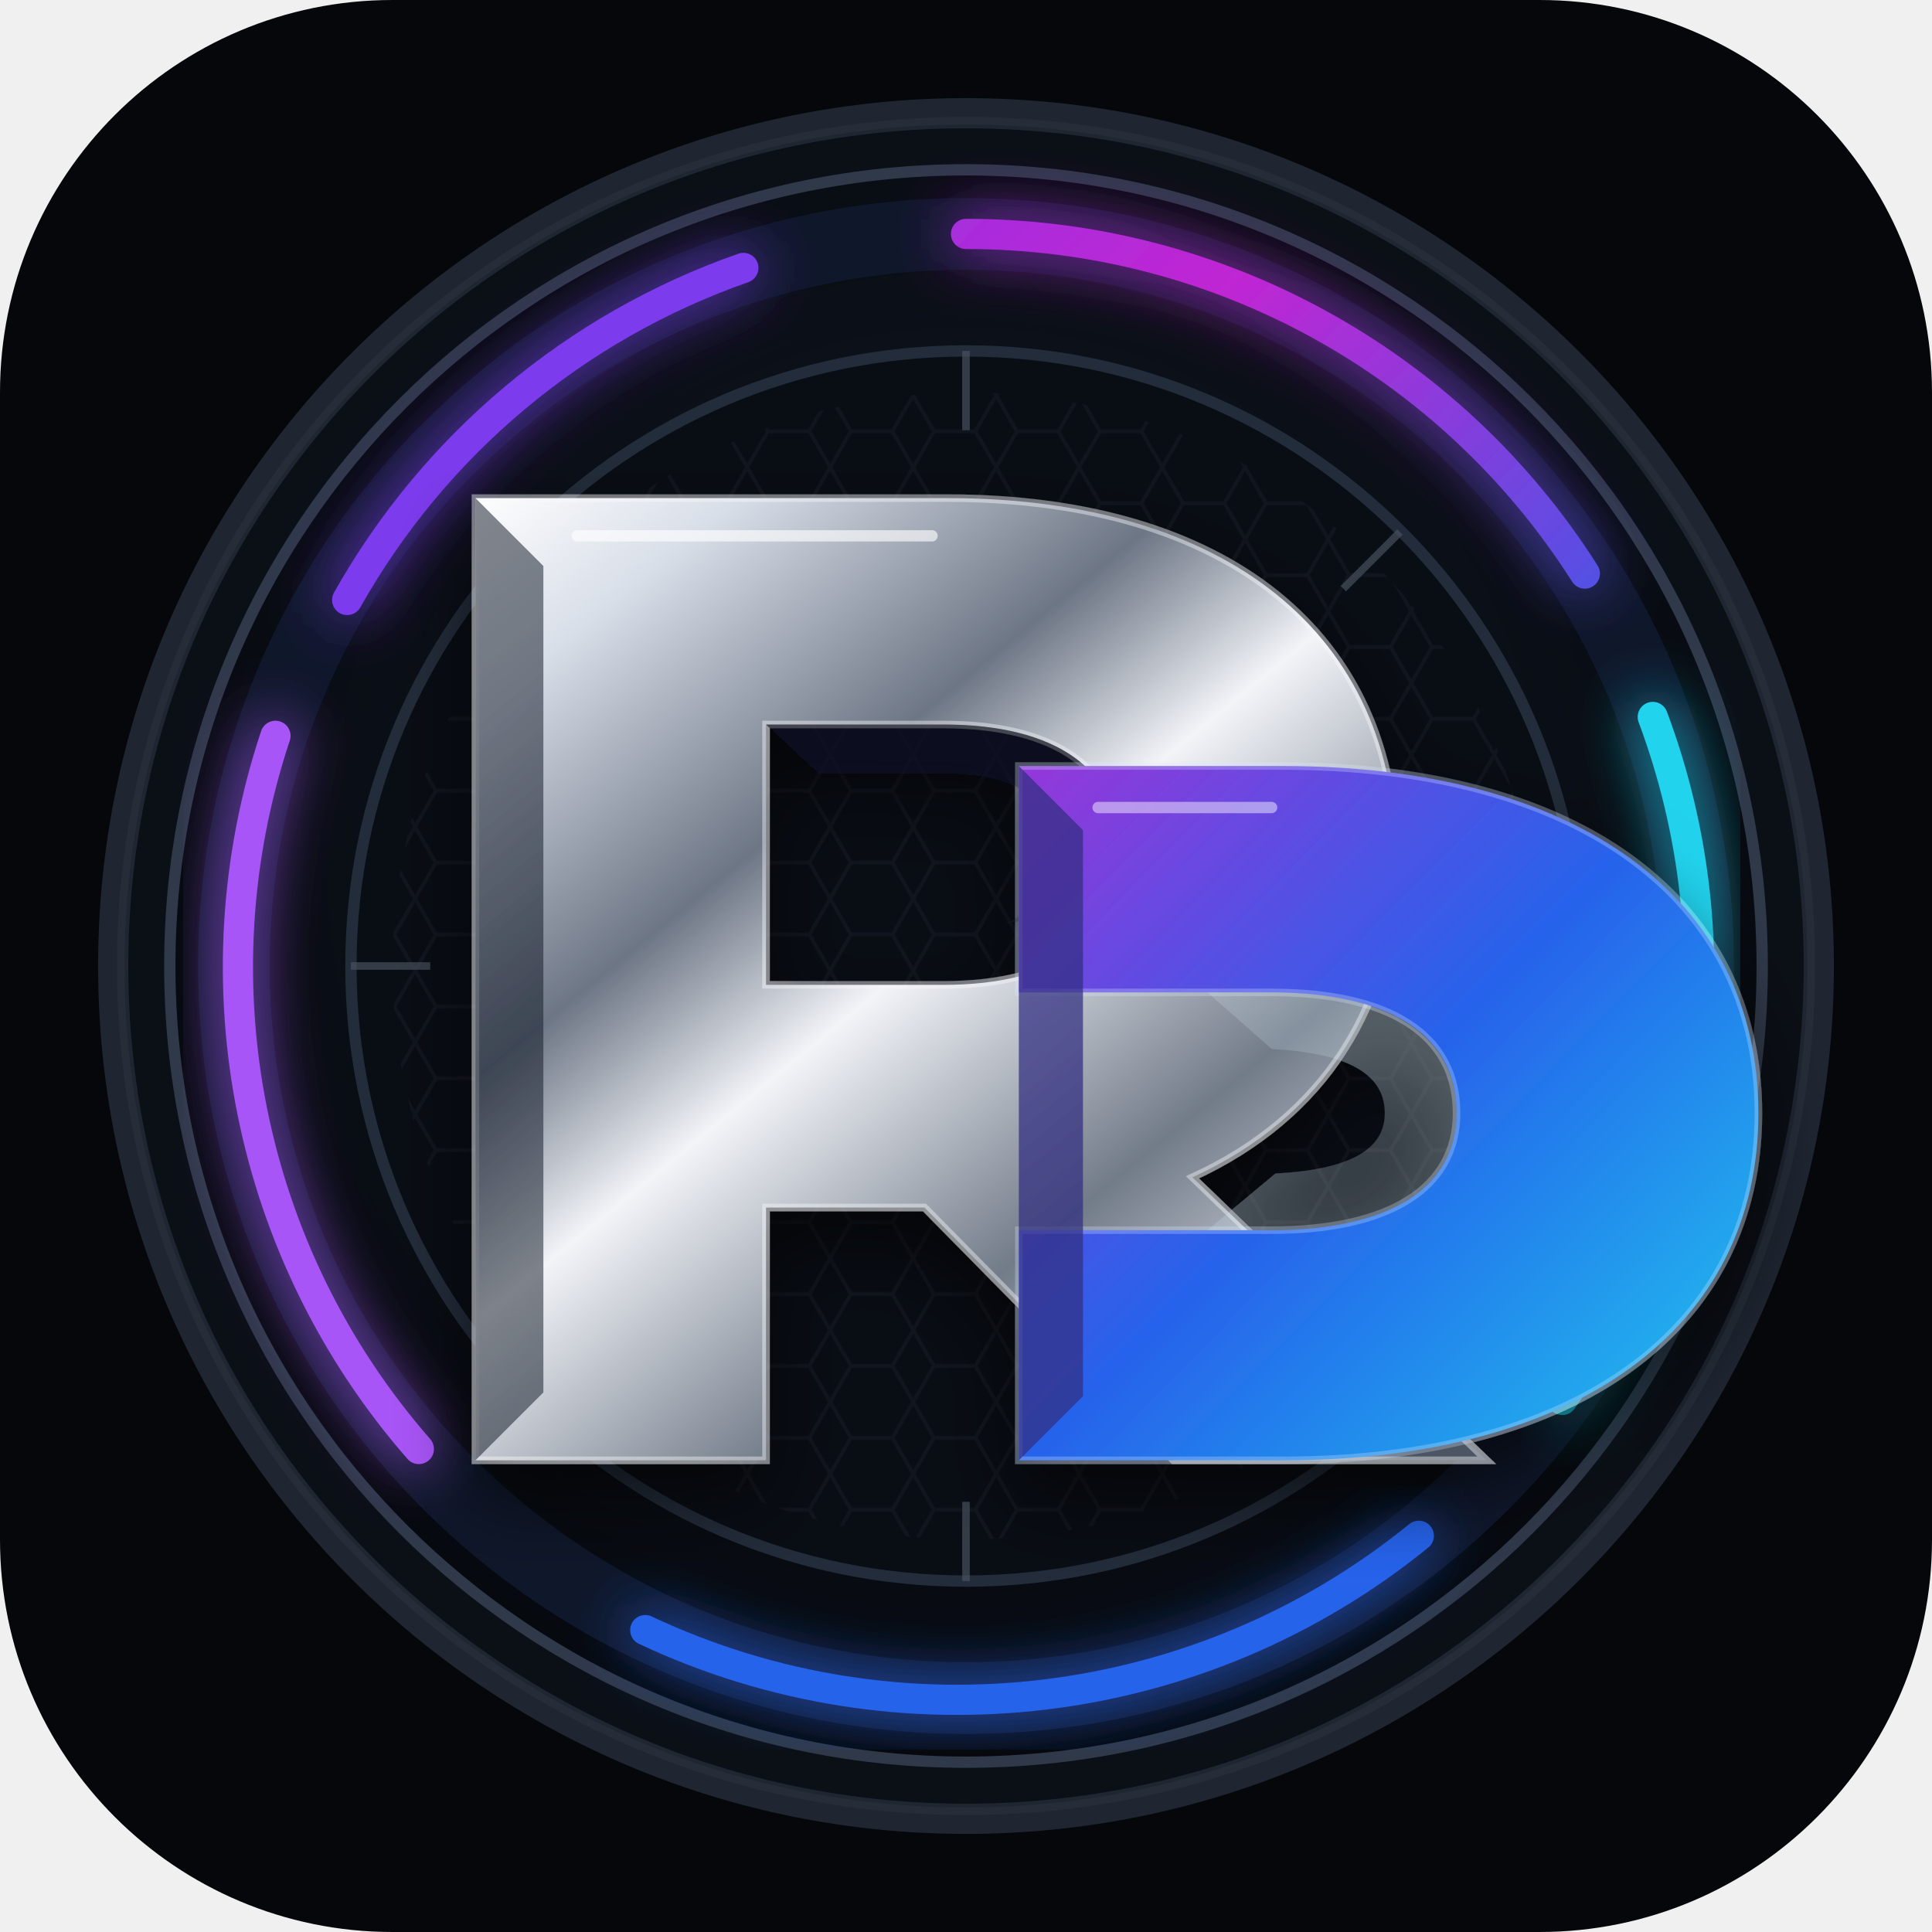
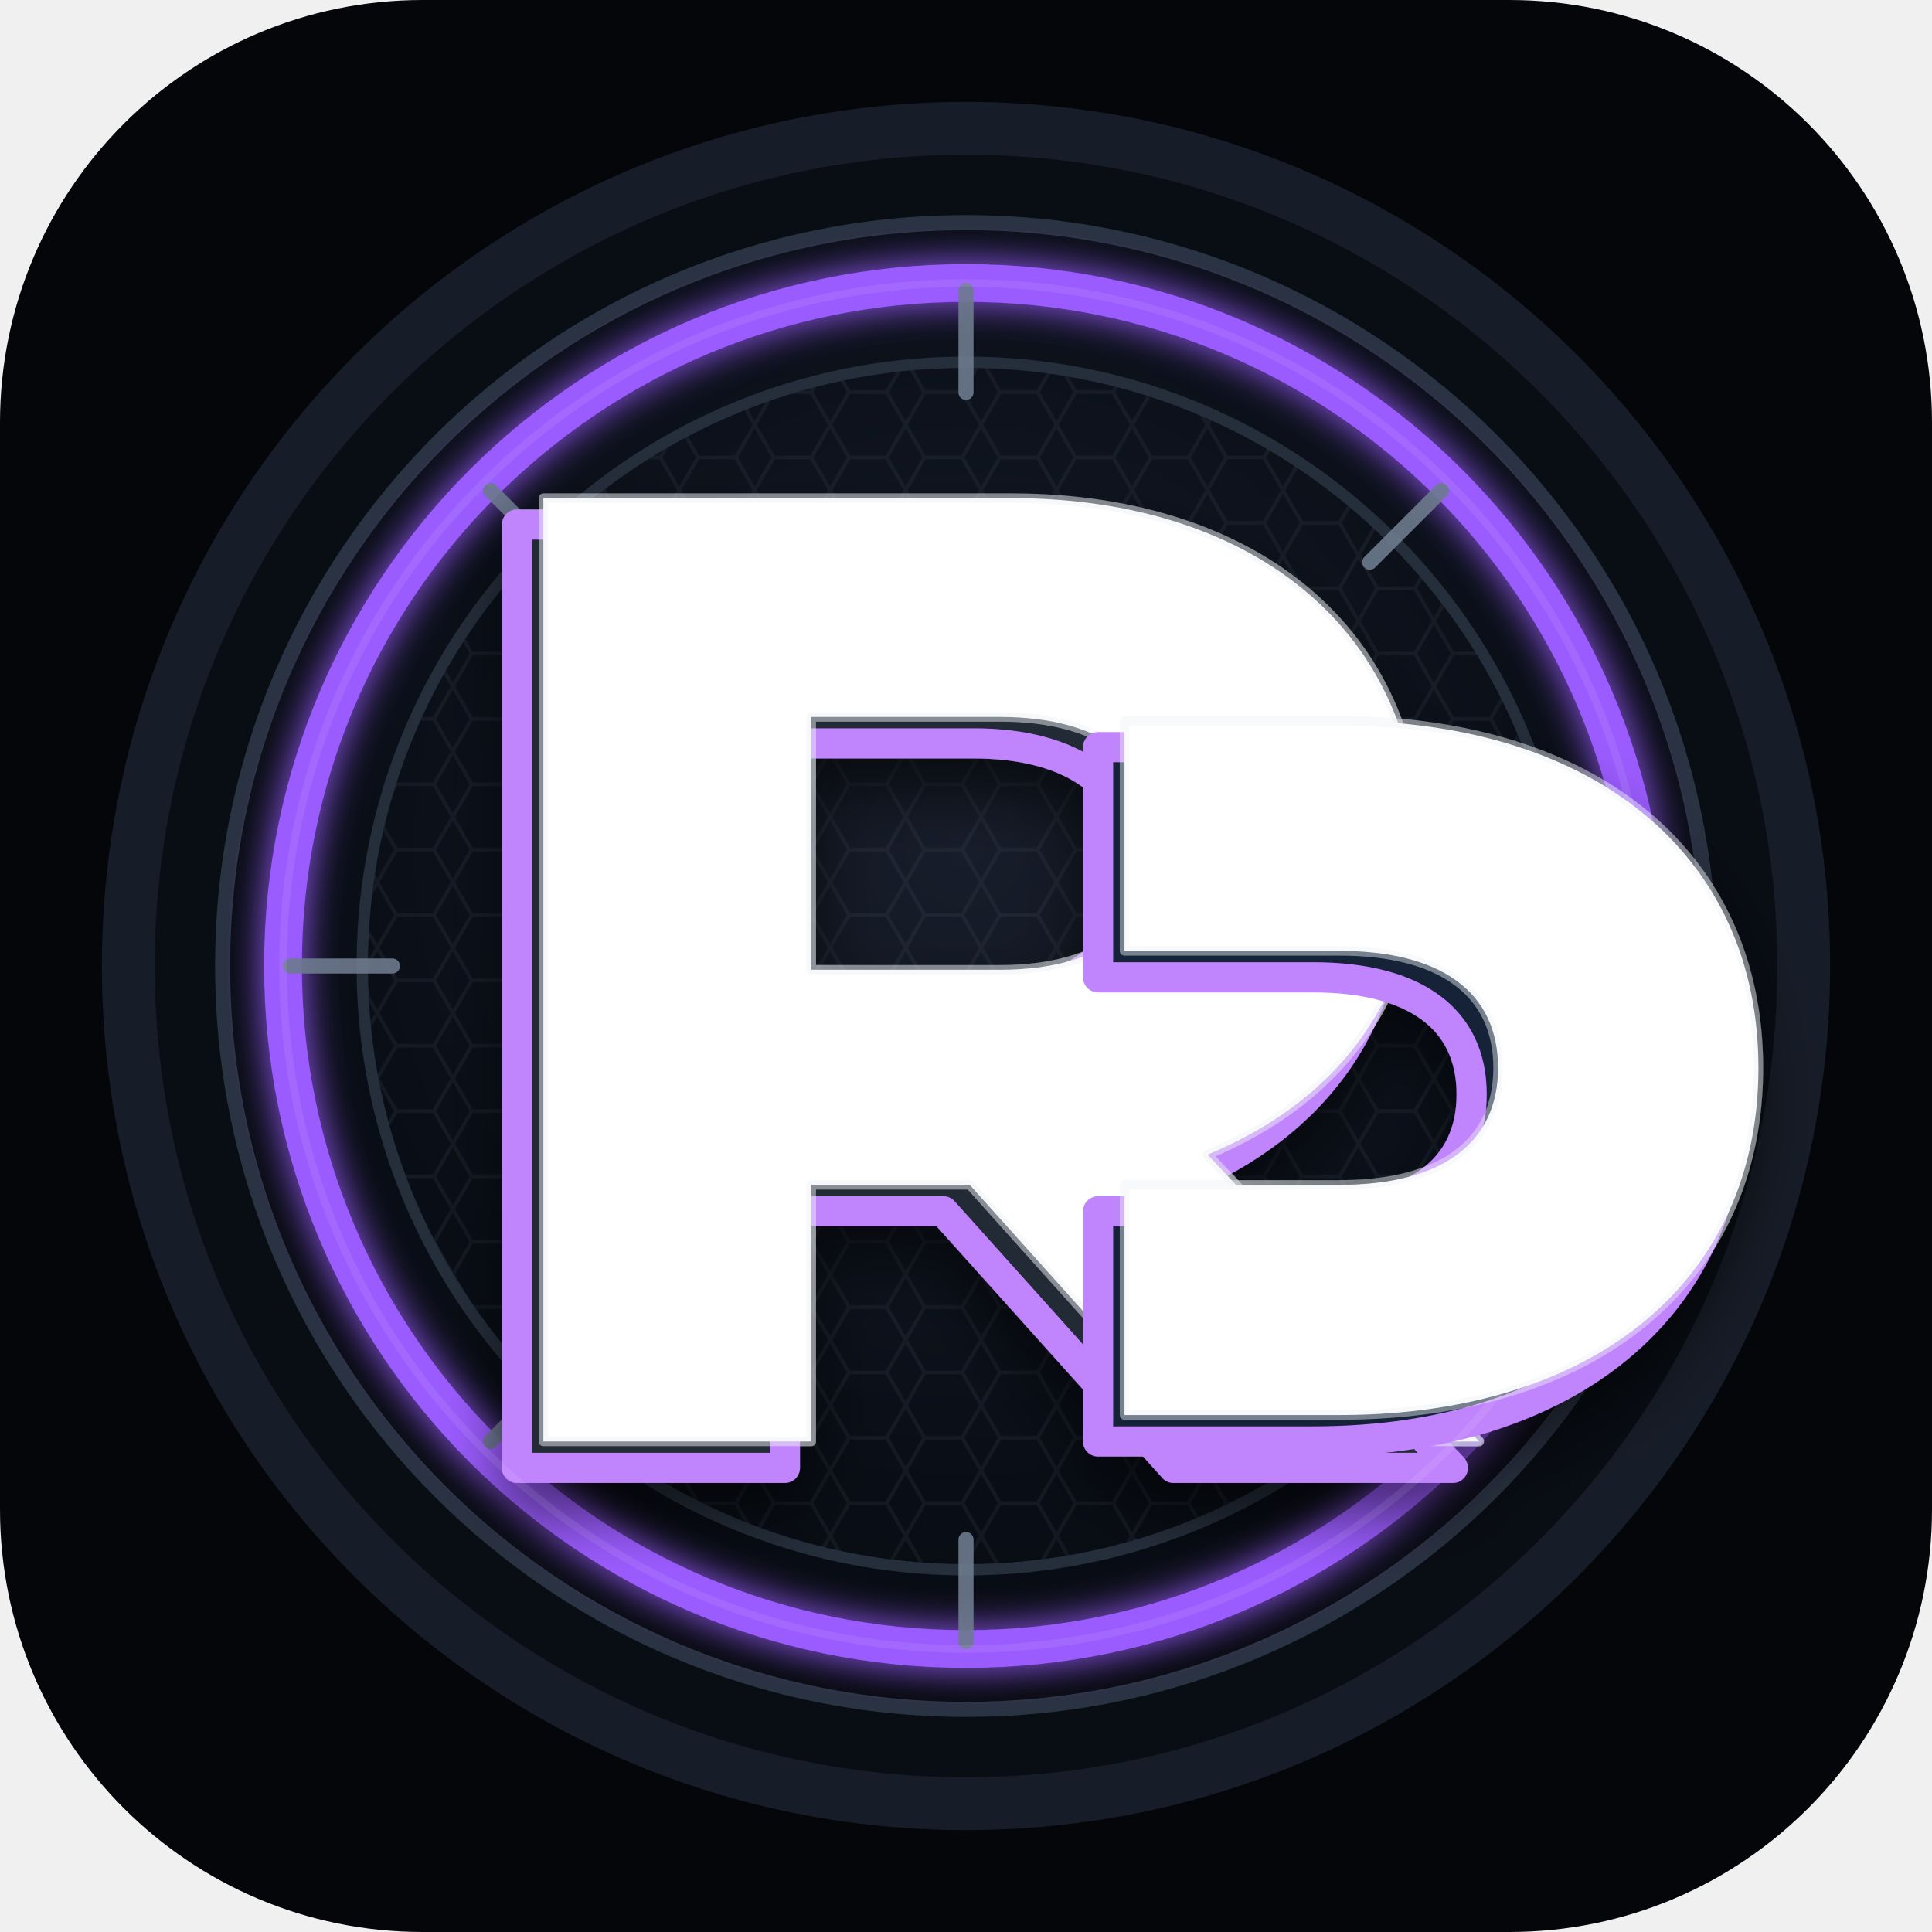
<svg xmlns="http://www.w3.org/2000/svg" viewBox="0 0 512 512" role="img" aria-labelledby="t d">
  <defs>
-     <radialGradient id="bg" cx="50%" cy="43%" r="68%">
-       <stop offset="0" stop-color="#151b27" />
-       <stop offset=".62" stop-color="#090d14" />
-       <stop offset="1" stop-color="#030509" />
+     <radialGradient id="bg" cx="50%" cy="42%" r="70%">
+       <stop offset="0" stop-color="#171d2a" />
+       <stop offset=".55" stop-color="#0a0f18" />
+       <stop offset="1" stop-color="#05070b" />
    </radialGradient>
-     <linearGradient id="neon" x1="72" y1="76" x2="440" y2="438" gradientUnits="userSpaceOnUse">
-       <stop stop-color="#7c3aed" />
-       <stop offset=".35" stop-color="#c026d3" />
-       <stop offset=".7" stop-color="#2563eb" />
+     <linearGradient id="ring" x1="72" y1="72" x2="440" y2="440">
+       <stop stop-color="#9b5cff" />
+       <stop offset=".38" stop-color="#6d45ff" />
+       <stop offset=".72" stop-color="#2f8cff" />
+       <stop offset="1" stop-color="#24d6ff" />
+     </linearGradient>
+     <linearGradient id="steel" x1="155" y1="122" x2="350" y2="392">
+       <stop stop-color="#ffffff" />
+       <stop offset=".12" stop-color="#dce3ef" />
+       <stop offset=".32" stop-color="#7d8796" />
+       <stop offset=".49" stop-color="#f2f5f9" />
+       <stop offset=".68" stop-color="#5d6674" />
+       <stop offset=".84" stop-color="#cfd6df" />
+       <stop offset="1" stop-color="#ffffff" />
+     </linearGradient>
+     <linearGradient id="edge" x1="140" y1="140" x2="390" y2="390">
+       <stop stop-color="#c084fc" />
+       <stop offset=".55" stop-color="#7c3aed" />
      <stop offset="1" stop-color="#22d3ee" />
    </linearGradient>
-     <linearGradient id="steel" x1="138" y1="120" x2="363" y2="395" gradientUnits="userSpaceOnUse">
-       <stop stop-color="#ffffff" />
-       <stop offset=".13" stop-color="#d8dee8" />
-       <stop offset=".34" stop-color="#6d7685" />
-       <stop offset=".48" stop-color="#f2f4f8" />
-       <stop offset=".7" stop-color="#727b89" />
-       <stop offset=".86" stop-color="#cfd5dd" />
-       <stop offset="1" stop-color="#4b5563" />
-     </linearGradient>
-     <linearGradient id="steelEdge" x1="174" y1="116" x2="334" y2="406">
-       <stop stop-color="#f8fafc" />
-       <stop offset=".5" stop-color="#687386" />
-       <stop offset="1" stop-color="#e2e8f0" />
-     </linearGradient>
-     <pattern id="hex" width="22" height="19.052" patternUnits="userSpaceOnUse">
-       <path d="M5.5 0h11l5.5 9.526-5.5 9.526h-11L0 9.526Z" fill="none" stroke="#94a3b8" stroke-opacity=".055" stroke-width="1" />
+     <pattern id="hex" width="20" height="17.32" patternUnits="userSpaceOnUse">
+       <path d="M5 0h10l5 8.66-5 8.66H5L0 8.66z" fill="none" stroke="#6b7280" stroke-opacity=".12" stroke-width="1" />
    </pattern>
-     <filter id="glow" x="-30%" y="-30%" width="160%" height="160%">
-       <feGaussianBlur stdDeviation="8" result="b" />
+     <filter id="glow" x="-40%" y="-40%" width="180%" height="180%">
+       <feGaussianBlur stdDeviation="5" result="b" />
      <feMerge>
        <feMergeNode in="b" />
        <feMergeNode in="SourceGraphic" />
      </feMerge>
    </filter>
-     <filter id="shadow" x="-25%" y="-25%" width="150%" height="150%">
-       <feDropShadow dx="0" dy="10" stdDeviation="10" flood-color="#000" flood-opacity=".6" />
+     <filter id="shadow" x="-30%" y="-30%" width="160%" height="160%">
+       <feDropShadow dx="0" dy="9" stdDeviation="8" flood-color="#000" flood-opacity=".55" />
    </filter>
  </defs>
-   <rect width="512" height="512" rx="104" fill="#05070b" />
-   <circle cx="256" cy="256" r="226" fill="#0b0f16" stroke="#1f2632" stroke-width="8" />
-   <circle cx="256" cy="256" r="211" fill="url(#bg)" stroke="#30394a" stroke-width="3" />
-   <circle cx="256" cy="256" r="194" fill="none" stroke="#0f172a" stroke-width="19" />
-   <path d="M256 62a194 194 0 0 1 164 90" fill="none" stroke="url(#neon)" stroke-width="8" stroke-linecap="round" filter="url(#glow)" />
-   <path d="M438 190a194 194 0 0 1-24 181" fill="none" stroke="#22d3ee" stroke-width="8" stroke-linecap="round" filter="url(#glow)" />
-   <path d="M376 407a194 194 0 0 1-205 25" fill="none" stroke="#2563eb" stroke-width="8" stroke-linecap="round" filter="url(#glow)" />
-   <path d="M111 384a194 194 0 0 1-38-189" fill="none" stroke="#a855f7" stroke-width="8" stroke-linecap="round" filter="url(#glow)" />
-   <path d="M92 159a194 194 0 0 1 105-88" fill="none" stroke="#7c3aed" stroke-width="8" stroke-linecap="round" filter="url(#glow)" />
-   <circle cx="256" cy="256" r="163" fill="#090d14" stroke="#232c3a" stroke-width="3" />
-   <circle cx="256" cy="256" r="152" fill="url(#hex)" />
-   <g opacity=".65" stroke="#4b5563" stroke-width="2">
-     <path d="M256 93v21M256 398v21M93 256h21M398 256h21" />
-     <path d="M141 141l15 15M356 356l15 15M371 141l-15 15M156 356l-15 15" />
+   <rect width="512" height="512" rx="112" fill="#04060a" />
+   <circle cx="256" cy="256" r="222" fill="#090d14" stroke="#171d28" stroke-width="14" />
+   <circle cx="256" cy="256" r="197" fill="url(#bg)" stroke="#2a3342" stroke-width="4" />
+   <circle cx="256" cy="256" r="181" fill="none" stroke="url(#ring)" stroke-width="10" filter="url(#glow)" />
+   <circle cx="256" cy="256" r="160" fill="url(#hex)" stroke="#252e3b" stroke-width="3" />
+   <g opacity=".9">
+     <path d="M256 77v27M256 408v27M77 256h27M408 256h27M130 130l19 19M363 363l19 19M382 130l-19 19M149 363l-19 19" stroke="#6d7a8d" stroke-width="4" stroke-linecap="round" />
  </g>
  <g filter="url(#shadow)">
-     <path d="M126 132h125c74 0 119 36 119 96 0 38-19 68-54 84l78 75h-83l-66-67h-42v67h-77V132Zm77 60v69h47c30 0 47-12 47-35 0-22-17-34-47-34h-47Z" fill="url(#steel)" stroke="#f8fafc" stroke-opacity=".42" stroke-width="2" />
-     <path d="M126 132l18 18v219l-18 18V132Zm77 60 14 13h33c20 0 30 7 30 21 0 9-5 15-14 19 20-4 31-13 31-19 0-22-17-34-47-34h-47Z" fill="#111827" opacity=".52" />
-     <path d="M270 203h70c78 0 126 35 126 92s-48 92-126 92h-70v-61h67c31 0 49-11 49-31 0-21-18-32-49-32h-67v-60Z" fill="url(#neon)" stroke="#dbeafe" stroke-opacity=".28" stroke-width="2" />
-     <path d="M270 203l17 17v150l-17 17V203Z" fill="#312e81" opacity=".72" />
-     <path d="M337 263c30 0 49 11 49 32 0 20-18 31-49 31h-17l18-15c19-1 29-6 29-16 0-11-11-16-30-17l-17-15h17Z" fill="#e0f2fe" opacity=".18" />
+     <path d="M137 139h124c65 0 108 36 108 92 0 39-20 67-56 82l72 76h-74l-61-68h-42v68h-71V139zm71 58v67h50c27 0 43-12 43-34 0-21-16-33-43-33h-50z" fill="#222936" stroke="url(#edge)" stroke-width="8" stroke-linejoin="round" />
+     <path d="M144 132h124c65 0 108 36 108 92 0 39-20 67-56 82l72 76h-74l-61-68h-42v68h-71V132zm71 58v67h50c27 0 43-12 43-34 0-21-16-33-43-33h-50z" fill="url(#steel)" stroke="#eef2f7" stroke-opacity=".5" stroke-width="2.5" stroke-linejoin="round" />
+     <path d="M291 198h57c68 0 111 36 111 92s-43 92-111 92h-57v-61h57c27 0 42-11 42-31s-15-31-42-31h-57v-61z" fill="#162438" stroke="url(#edge)" stroke-width="8" stroke-linejoin="round" />
+     <path d="M298 191h57c68 0 111 36 111 92s-43 92-111 92h-57v-61h57c27 0 42-11 42-31s-15-31-42-31h-57v-61z" fill="url(#steel)" stroke="#eef2f7" stroke-opacity=".45" stroke-width="2.5" stroke-linejoin="round" />
+     <path d="M306 204h49c50 0 83 22 91 60" fill="none" stroke="#ffffff" stroke-opacity=".55" stroke-width="5" stroke-linecap="round" />
  </g>
-   <path d="M153 142h94" stroke="#fff" stroke-opacity=".62" stroke-width="3" stroke-linecap="round" />
-   <path d="M291 214h46" stroke="#fff" stroke-opacity=".46" stroke-width="3" stroke-linecap="round" />
-   <circle cx="256" cy="256" r="224" fill="none" stroke="#fff" stroke-opacity=".035" stroke-width="2" />
+   <circle cx="256" cy="256" r="181" fill="none" stroke="#ffffff" stroke-opacity=".08" stroke-width="2" />
</svg>
